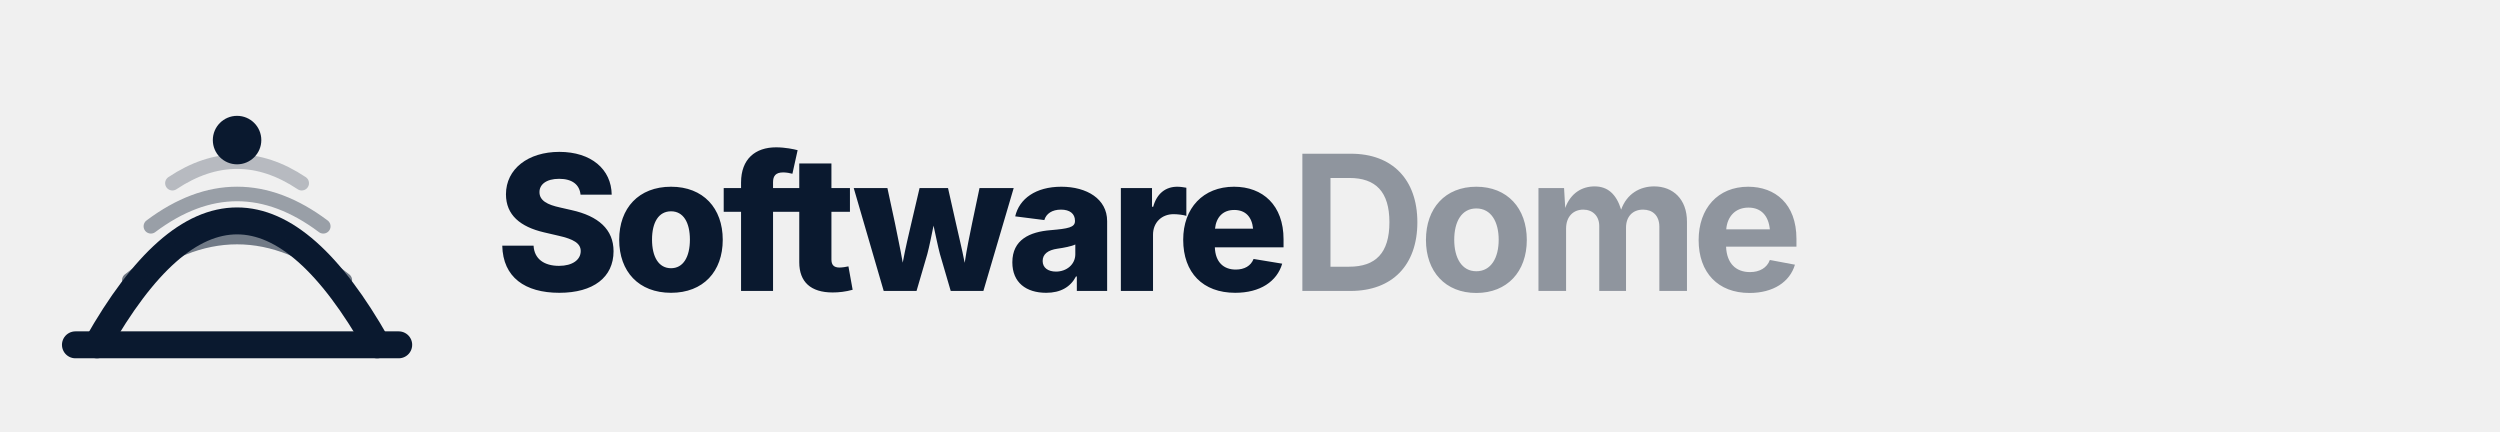
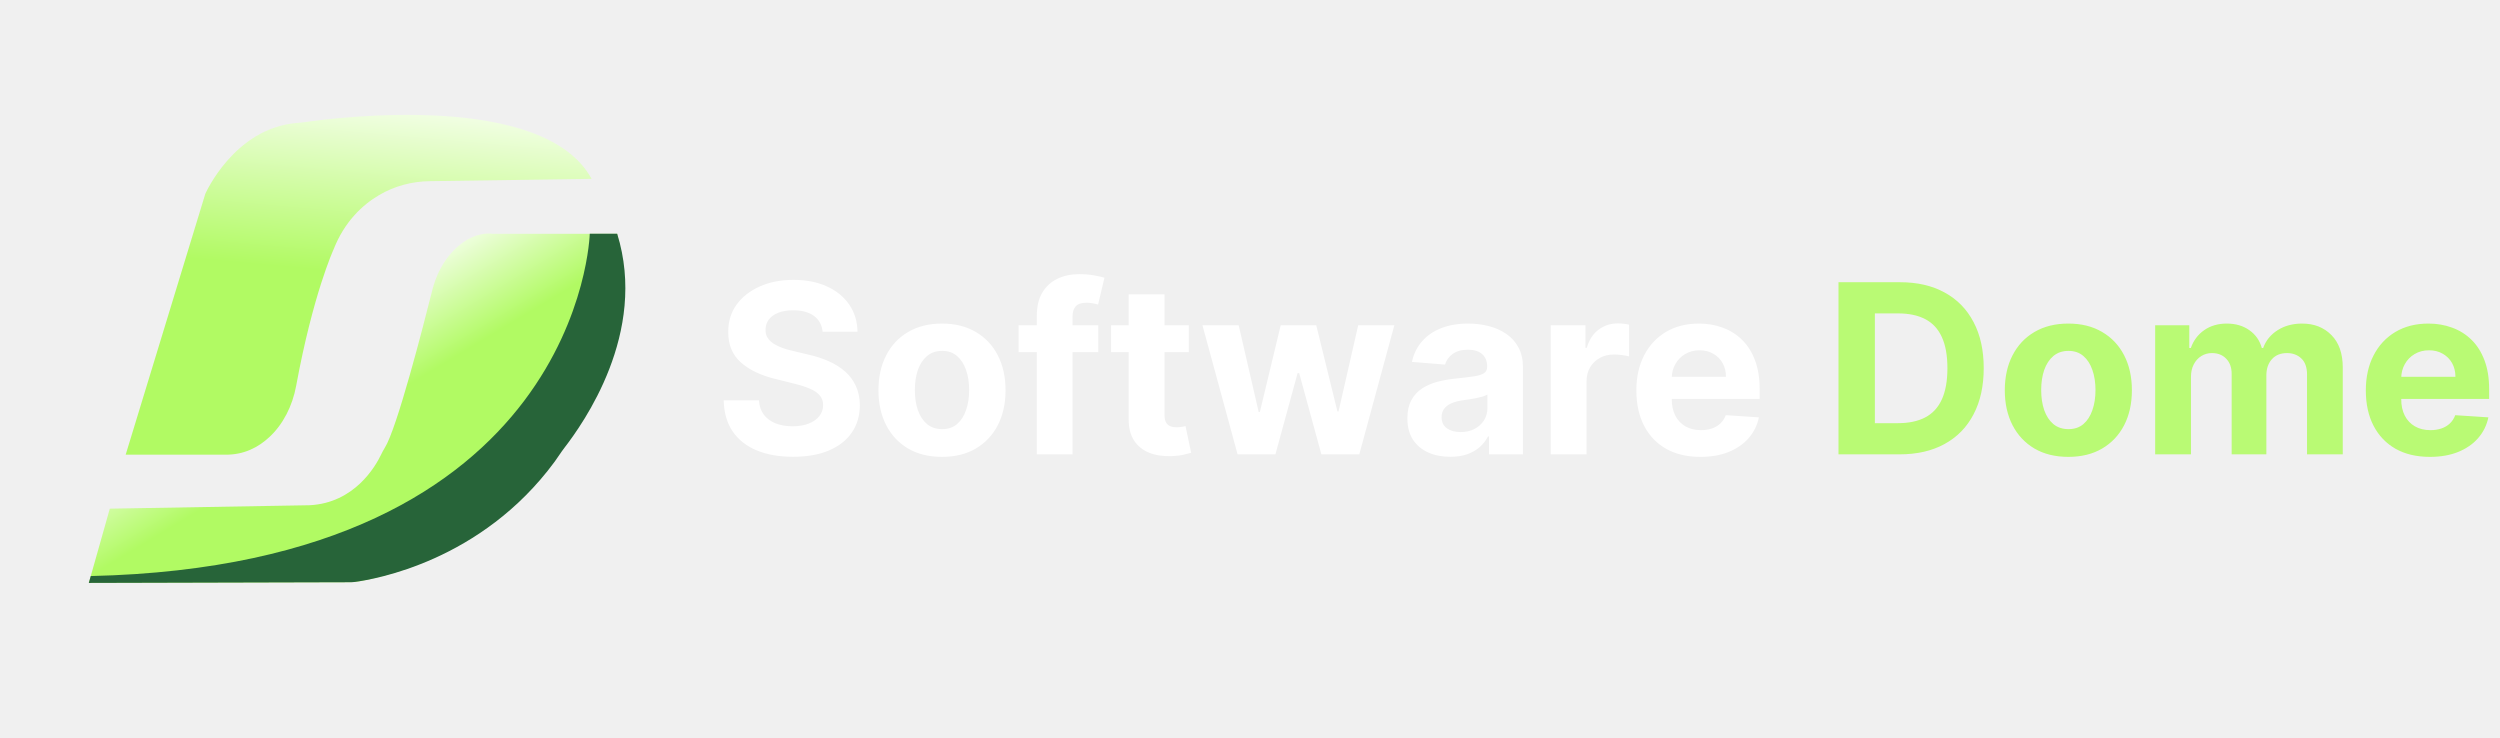
- <svg xmlns="http://www.w3.org/2000/svg" viewBox="0 0 232 40" fill="none" role="img" aria-label="SoftwareDome">
-   <g transform="translate(2, 2)">
-     <path d="M5 30 H35" stroke="#0a192f" stroke-width="2.5" stroke-linecap="round" />
-     <path d="M7 30 Q20 7 33 30" stroke="#0a192f" stroke-width="2.5" stroke-linecap="round" fill="none" />
-     <path d="M10 24 Q20 16 30 24" stroke="#0a192f" stroke-width="1.35" stroke-linecap="round" opacity="0.55" />
-     <path d="M12 19 Q20 13 28 19" stroke="#0a192f" stroke-width="1.35" stroke-linecap="round" opacity="0.38" />
-     <path d="M14 15 Q20 11 26 15" stroke="#0a192f" stroke-width="1.35" stroke-linecap="round" opacity="0.25" />
-     <circle cx="20" cy="11" r="2.25" fill="#0a192f" />
-   </g>
-   <text x="46" y="27" font-family="system-ui, -apple-system, 'Segoe UI', sans-serif" font-size="17.5" font-weight="800" letter-spacing="-0.04em" fill="#0a192f">
-     Software<tspan font-weight="700" fill-opacity="0.42">Dome</tspan>
-   </text>
+ <svg xmlns="http://www.w3.org/2000/svg" width="1183" height="349" viewBox="0 0 1183 349" fill="none">
+   <path d="M59.47 215.155L97.15 91.719C97.15 91.719 110.817 60.574 140.55 58.173C141.764 58.078 142.972 57.975 144.175 57.799C158.404 55.73 257.28 43.009 279.95 84.63L203.241 85.732C194.947 85.855 186.723 87.984 179.333 92.352C171.467 97.005 162.944 104.903 157.736 118.292C157.736 118.292 148.093 139.382 140.145 182.561C138.397 192.072 134.004 200.746 127.464 206.828C122.366 211.569 115.416 215.372 106.307 215.141H59.47V215.155Z" fill="url(#paint0_linear_49_5915)" />
+   <path d="M51.963 240.694L42.033 275.832L165.414 275.506C166.992 275.506 168.611 275.322 170.171 275.036C178.665 273.485 206.761 267.492 233.238 247.484C233.238 247.484 311.144 186.8 292.052 110.619H232.851C232.851 110.619 223.706 108.891 214.233 118.939C209.564 123.891 206.291 130.361 204.526 137.409C200.144 154.914 187.827 202.794 182.079 211.903C181.463 212.883 180.917 213.904 180.413 214.965C177.585 220.904 167.649 237.98 146.539 239.075L51.963 240.694Z" fill="url(#paint1_linear_49_5915)" />
+   <path d="M279.071 110.618C279.071 110.618 275.141 267.274 42.948 272.587L42.033 275.832L165.849 275.506C166.611 275.506 167.368 275.451 168.13 275.342C177.122 274.104 227.748 265.648 262.472 218.455C264.038 216.325 265.44 214.026 267.047 211.944C275.833 200.556 306.663 157.54 292.046 110.618H279.071Z" fill="#276439" />
+   <path d="M389.267 156.972C388.949 153.763 387.583 151.271 385.17 149.494C382.758 147.718 379.483 146.83 375.347 146.83C372.536 146.83 370.163 147.227 368.227 148.023C366.292 148.792 364.807 149.866 363.773 151.244C362.765 152.623 362.261 154.188 362.261 155.938C362.208 157.396 362.513 158.669 363.176 159.756C363.866 160.843 364.807 161.784 366 162.58C367.193 163.348 368.572 164.025 370.136 164.608C371.701 165.165 373.371 165.642 375.148 166.04L382.466 167.79C386.019 168.585 389.28 169.646 392.25 170.972C395.22 172.297 397.792 173.928 399.966 175.864C402.14 177.799 403.824 180.08 405.017 182.705C406.237 185.33 406.86 188.339 406.886 191.733C406.86 196.718 405.587 201.04 403.068 204.699C400.576 208.331 396.97 211.155 392.25 213.17C387.557 215.159 381.896 216.153 375.267 216.153C368.691 216.153 362.964 215.146 358.085 213.131C353.233 211.116 349.441 208.133 346.71 204.182C344.006 200.205 342.587 195.286 342.455 189.426H359.119C359.305 192.157 360.087 194.437 361.466 196.267C362.871 198.07 364.741 199.436 367.074 200.364C369.434 201.265 372.098 201.716 375.068 201.716C377.985 201.716 380.517 201.292 382.665 200.443C384.839 199.595 386.523 198.415 387.716 196.903C388.909 195.392 389.506 193.655 389.506 191.693C389.506 189.864 388.962 188.326 387.875 187.08C386.814 185.833 385.25 184.773 383.182 183.898C381.14 183.023 378.634 182.227 375.665 181.511L366.795 179.284C359.928 177.614 354.506 175.002 350.528 171.449C346.551 167.896 344.576 163.11 344.602 157.091C344.576 152.159 345.888 147.85 348.54 144.165C351.218 140.479 354.89 137.602 359.557 135.534C364.223 133.466 369.527 132.432 375.466 132.432C381.511 132.432 386.788 133.466 391.295 135.534C395.83 137.602 399.356 140.479 401.875 144.165C404.394 147.85 405.693 152.119 405.773 156.972H389.267ZM445.754 216.193C439.576 216.193 434.233 214.881 429.726 212.256C425.245 209.604 421.785 205.919 419.345 201.199C416.906 196.453 415.686 190.951 415.686 184.693C415.686 178.383 416.906 172.867 419.345 168.148C421.785 163.402 425.245 159.716 429.726 157.091C434.233 154.439 439.576 153.114 445.754 153.114C451.932 153.114 457.262 154.439 461.743 157.091C466.25 159.716 469.724 163.402 472.163 168.148C474.603 172.867 475.822 178.383 475.822 184.693C475.822 190.951 474.603 196.453 472.163 201.199C469.724 205.919 466.25 209.604 461.743 212.256C457.262 214.881 451.932 216.193 445.754 216.193ZM445.834 203.068C448.644 203.068 450.991 202.273 452.874 200.682C454.756 199.064 456.175 196.864 457.129 194.08C458.11 191.295 458.601 188.127 458.601 184.574C458.601 181.021 458.11 177.852 457.129 175.068C456.175 172.284 454.756 170.083 452.874 168.466C450.991 166.848 448.644 166.04 445.834 166.04C442.997 166.04 440.61 166.848 438.675 168.466C436.766 170.083 435.321 172.284 434.339 175.068C433.385 177.852 432.908 181.021 432.908 184.574C432.908 188.127 433.385 191.295 434.339 194.08C435.321 196.864 436.766 199.064 438.675 200.682C440.61 202.273 442.997 203.068 445.834 203.068ZM519.692 153.909V166.636H481.987V153.909H519.692ZM490.618 215V149.494C490.618 145.066 491.48 141.394 493.203 138.477C494.953 135.561 497.339 133.373 500.362 131.915C503.385 130.456 506.819 129.727 510.663 129.727C513.262 129.727 515.635 129.926 517.783 130.324C519.957 130.722 521.574 131.08 522.635 131.398L519.612 144.125C518.949 143.913 518.127 143.714 517.146 143.528C516.192 143.343 515.211 143.25 514.203 143.25C511.711 143.25 509.974 143.833 508.993 145C508.012 146.14 507.521 147.744 507.521 149.812V215H490.618ZM562.537 153.909V166.636H525.747V153.909H562.537ZM534.099 139.273H551.043V196.227C551.043 197.792 551.281 199.011 551.759 199.886C552.236 200.735 552.899 201.331 553.747 201.676C554.622 202.021 555.63 202.193 556.77 202.193C557.565 202.193 558.361 202.127 559.156 201.994C559.952 201.835 560.562 201.716 560.986 201.636L563.651 214.244C562.802 214.509 561.609 214.814 560.071 215.159C558.533 215.53 556.664 215.756 554.463 215.835C550.38 215.994 546.8 215.451 543.724 214.205C540.675 212.958 538.302 211.023 536.605 208.398C534.908 205.773 534.073 202.458 534.099 198.455V139.273ZM585.625 215L569 153.909H586.142L595.608 194.955H596.165L606.028 153.909H622.852L632.875 194.716H633.392L642.699 153.909H659.801L643.216 215H625.278L614.778 176.58H614.023L603.523 215H585.625ZM686.26 216.153C682.362 216.153 678.889 215.477 675.839 214.125C672.79 212.746 670.377 210.718 668.601 208.04C666.851 205.335 665.976 201.968 665.976 197.938C665.976 194.544 666.599 191.693 667.845 189.386C669.091 187.08 670.788 185.223 672.936 183.818C675.084 182.413 677.523 181.352 680.254 180.636C683.012 179.92 685.902 179.417 688.925 179.125C692.478 178.754 695.341 178.409 697.516 178.091C699.69 177.746 701.268 177.242 702.249 176.58C703.23 175.917 703.72 174.936 703.72 173.636V173.398C703.72 170.879 702.925 168.93 701.334 167.551C699.769 166.172 697.542 165.483 694.652 165.483C691.603 165.483 689.177 166.159 687.374 167.511C685.571 168.837 684.377 170.508 683.794 172.523L668.124 171.25C668.919 167.538 670.483 164.33 672.817 161.625C675.15 158.894 678.16 156.799 681.845 155.341C685.557 153.856 689.853 153.114 694.732 153.114C698.125 153.114 701.374 153.511 704.476 154.307C707.605 155.102 710.375 156.335 712.788 158.006C715.228 159.676 717.15 161.824 718.555 164.449C719.961 167.047 720.663 170.163 720.663 173.795V215H704.595V206.528H704.118C703.137 208.438 701.824 210.121 700.18 211.58C698.536 213.011 696.561 214.138 694.254 214.96C691.947 215.756 689.283 216.153 686.26 216.153ZM691.112 204.46C693.605 204.46 695.805 203.97 697.714 202.989C699.624 201.981 701.122 200.629 702.209 198.932C703.296 197.235 703.839 195.312 703.839 193.165V186.682C703.309 187.027 702.58 187.345 701.652 187.636C700.75 187.902 699.73 188.153 698.589 188.392C697.449 188.604 696.309 188.803 695.169 188.989C694.029 189.148 692.995 189.294 692.067 189.426C690.078 189.718 688.341 190.182 686.857 190.818C685.372 191.455 684.218 192.316 683.396 193.403C682.574 194.464 682.163 195.79 682.163 197.381C682.163 199.688 682.999 201.451 684.669 202.67C686.366 203.864 688.514 204.46 691.112 204.46ZM733.808 215V153.909H750.234V164.568H750.871C751.984 160.777 753.854 157.913 756.479 155.977C759.104 154.015 762.126 153.034 765.547 153.034C766.395 153.034 767.31 153.087 768.291 153.193C769.272 153.299 770.134 153.445 770.876 153.631V168.665C770.081 168.426 768.981 168.214 767.575 168.028C766.17 167.843 764.884 167.75 763.717 167.75C761.225 167.75 758.998 168.294 757.036 169.381C755.1 170.441 753.562 171.926 752.422 173.835C751.308 175.744 750.751 177.945 750.751 180.438V215H733.808ZM804.634 216.193C798.349 216.193 792.94 214.92 788.406 212.375C783.899 209.803 780.425 206.17 777.986 201.477C775.546 196.758 774.327 191.176 774.327 184.733C774.327 178.449 775.546 172.934 777.986 168.188C780.425 163.441 783.859 159.742 788.287 157.091C792.741 154.439 797.965 153.114 803.957 153.114C807.988 153.114 811.74 153.763 815.213 155.062C818.713 156.335 821.762 158.258 824.361 160.83C826.986 163.402 829.027 166.636 830.486 170.534C831.944 174.405 832.673 178.939 832.673 184.136V188.79H781.088V178.29H816.724C816.724 175.85 816.194 173.689 815.134 171.807C814.073 169.924 812.601 168.453 810.719 167.392C808.863 166.305 806.702 165.761 804.236 165.761C801.664 165.761 799.384 166.358 797.395 167.551C795.433 168.718 793.895 170.295 792.781 172.284C791.668 174.246 791.098 176.434 791.071 178.847V188.83C791.071 191.852 791.628 194.464 792.741 196.665C793.882 198.866 795.486 200.562 797.554 201.756C799.622 202.949 802.075 203.545 804.912 203.545C806.795 203.545 808.518 203.28 810.082 202.75C811.647 202.22 812.986 201.424 814.099 200.364C815.213 199.303 816.062 198.004 816.645 196.466L832.315 197.5C831.52 201.265 829.889 204.553 827.423 207.364C824.984 210.148 821.829 212.322 817.957 213.886C814.113 215.424 809.671 216.193 804.634 216.193Z" fill="white" />
+   <path d="M898.845 215H869.97V133.545H899.084C907.277 133.545 914.33 135.176 920.243 138.438C926.156 141.672 930.703 146.326 933.885 152.398C937.093 158.47 938.697 165.735 938.697 174.193C938.697 182.678 937.093 189.97 933.885 196.068C930.703 202.167 926.129 206.847 920.163 210.108C914.224 213.369 907.118 215 898.845 215ZM887.192 200.244H898.129C903.22 200.244 907.502 199.343 910.976 197.54C914.476 195.71 917.101 192.886 918.851 189.068C920.627 185.223 921.516 180.265 921.516 174.193C921.516 168.174 920.627 163.256 918.851 159.438C917.101 155.619 914.489 152.809 911.016 151.006C907.542 149.203 903.26 148.301 898.169 148.301H887.192V200.244ZM978.739 216.193C972.561 216.193 967.218 214.881 962.71 212.256C958.229 209.604 954.769 205.919 952.33 201.199C949.89 196.453 948.67 190.951 948.67 184.693C948.67 178.383 949.89 172.867 952.33 168.148C954.769 163.402 958.229 159.716 962.71 157.091C967.218 154.439 972.561 153.114 978.739 153.114C984.917 153.114 990.246 154.439 994.727 157.091C999.235 159.716 1002.71 163.402 1005.15 168.148C1007.59 172.867 1008.81 178.383 1008.81 184.693C1008.81 190.951 1007.59 196.453 1005.15 201.199C1002.71 205.919 999.235 209.604 994.727 212.256C990.246 214.881 984.917 216.193 978.739 216.193ZM978.818 203.068C981.629 203.068 983.975 202.273 985.858 200.682C987.741 199.064 989.159 196.864 990.114 194.08C991.095 191.295 991.585 188.127 991.585 184.574C991.585 181.021 991.095 177.852 990.114 175.068C989.159 172.284 987.741 170.083 985.858 168.466C983.975 166.848 981.629 166.04 978.818 166.04C975.981 166.04 973.595 166.848 971.659 168.466C969.75 170.083 968.305 172.284 967.324 175.068C966.369 177.852 965.892 181.021 965.892 184.574C965.892 188.127 966.369 191.295 967.324 194.08C968.305 196.864 969.75 199.064 971.659 200.682C973.595 202.273 975.981 203.068 978.818 203.068ZM1019.82 215V153.909H1035.97V164.688H1036.69C1037.96 161.108 1040.08 158.284 1043.05 156.216C1046.02 154.148 1049.57 153.114 1053.71 153.114C1057.9 153.114 1061.47 154.161 1064.41 156.256C1067.35 158.324 1069.31 161.134 1070.3 164.688H1070.93C1072.18 161.188 1074.43 158.39 1077.69 156.295C1080.98 154.174 1084.87 153.114 1089.35 153.114C1095.05 153.114 1099.67 154.93 1103.23 158.562C1106.81 162.169 1108.6 167.286 1108.6 173.915V215H1091.69V177.256C1091.69 173.862 1090.79 171.316 1088.99 169.619C1087.19 167.922 1084.93 167.074 1082.23 167.074C1079.15 167.074 1076.75 168.055 1075.03 170.017C1073.3 171.953 1072.44 174.511 1072.44 177.693V215H1056.02V176.898C1056.02 173.902 1055.16 171.515 1053.43 169.739C1051.73 167.962 1049.49 167.074 1046.71 167.074C1044.83 167.074 1043.13 167.551 1041.62 168.506C1040.13 169.434 1038.95 170.746 1038.08 172.443C1037.2 174.114 1036.77 176.076 1036.77 178.33V215H1019.82ZM1149.82 216.193C1143.54 216.193 1138.13 214.92 1133.59 212.375C1129.09 209.803 1125.61 206.17 1123.17 201.477C1120.73 196.758 1119.51 191.176 1119.51 184.733C1119.51 178.449 1120.73 172.934 1123.17 168.188C1125.61 163.441 1129.05 159.742 1133.47 157.091C1137.93 154.439 1143.15 153.114 1149.14 153.114C1153.18 153.114 1156.93 153.763 1160.4 155.062C1163.9 156.335 1166.95 158.258 1169.55 160.83C1172.17 163.402 1174.21 166.636 1175.67 170.534C1177.13 174.405 1177.86 178.939 1177.86 184.136V188.79H1126.28V178.29H1161.91C1161.91 175.85 1161.38 173.689 1160.32 171.807C1159.26 169.924 1157.79 168.453 1155.91 167.392C1154.05 166.305 1151.89 165.761 1149.42 165.761C1146.85 165.761 1144.57 166.358 1142.58 167.551C1140.62 168.718 1139.08 170.295 1137.97 172.284C1136.86 174.246 1136.29 176.434 1136.26 178.847V188.83C1136.26 191.852 1136.82 194.464 1137.93 196.665C1139.07 198.866 1140.67 200.562 1142.74 201.756C1144.81 202.949 1147.26 203.545 1150.1 203.545C1151.98 203.545 1153.71 203.28 1155.27 202.75C1156.83 202.22 1158.17 201.424 1159.29 200.364C1160.4 199.303 1161.25 198.004 1161.83 196.466L1177.5 197.5C1176.71 201.265 1175.08 204.553 1172.61 207.364C1170.17 210.148 1167.02 212.322 1163.14 213.886C1159.3 215.424 1154.86 216.193 1149.82 216.193Z" fill="#B9FA74" />
+   <defs>
+     <linearGradient id="paint0_linear_49_5915" x1="177.367" y1="34.463" x2="168.743" y2="131.126" gradientUnits="userSpaceOnUse">
+       <stop stop-color="white" />
+       <stop offset="0.981" stop-color="#B1FA63" />
+     </linearGradient>
+     <linearGradient id="paint1_linear_49_5915" x1="144.87" y1="143.576" x2="175.329" y2="194.288" gradientUnits="userSpaceOnUse">
+       <stop stop-color="white" />
+       <stop offset="0.981" stop-color="#B1FA63" />
+     </linearGradient>
+   </defs>
</svg>
